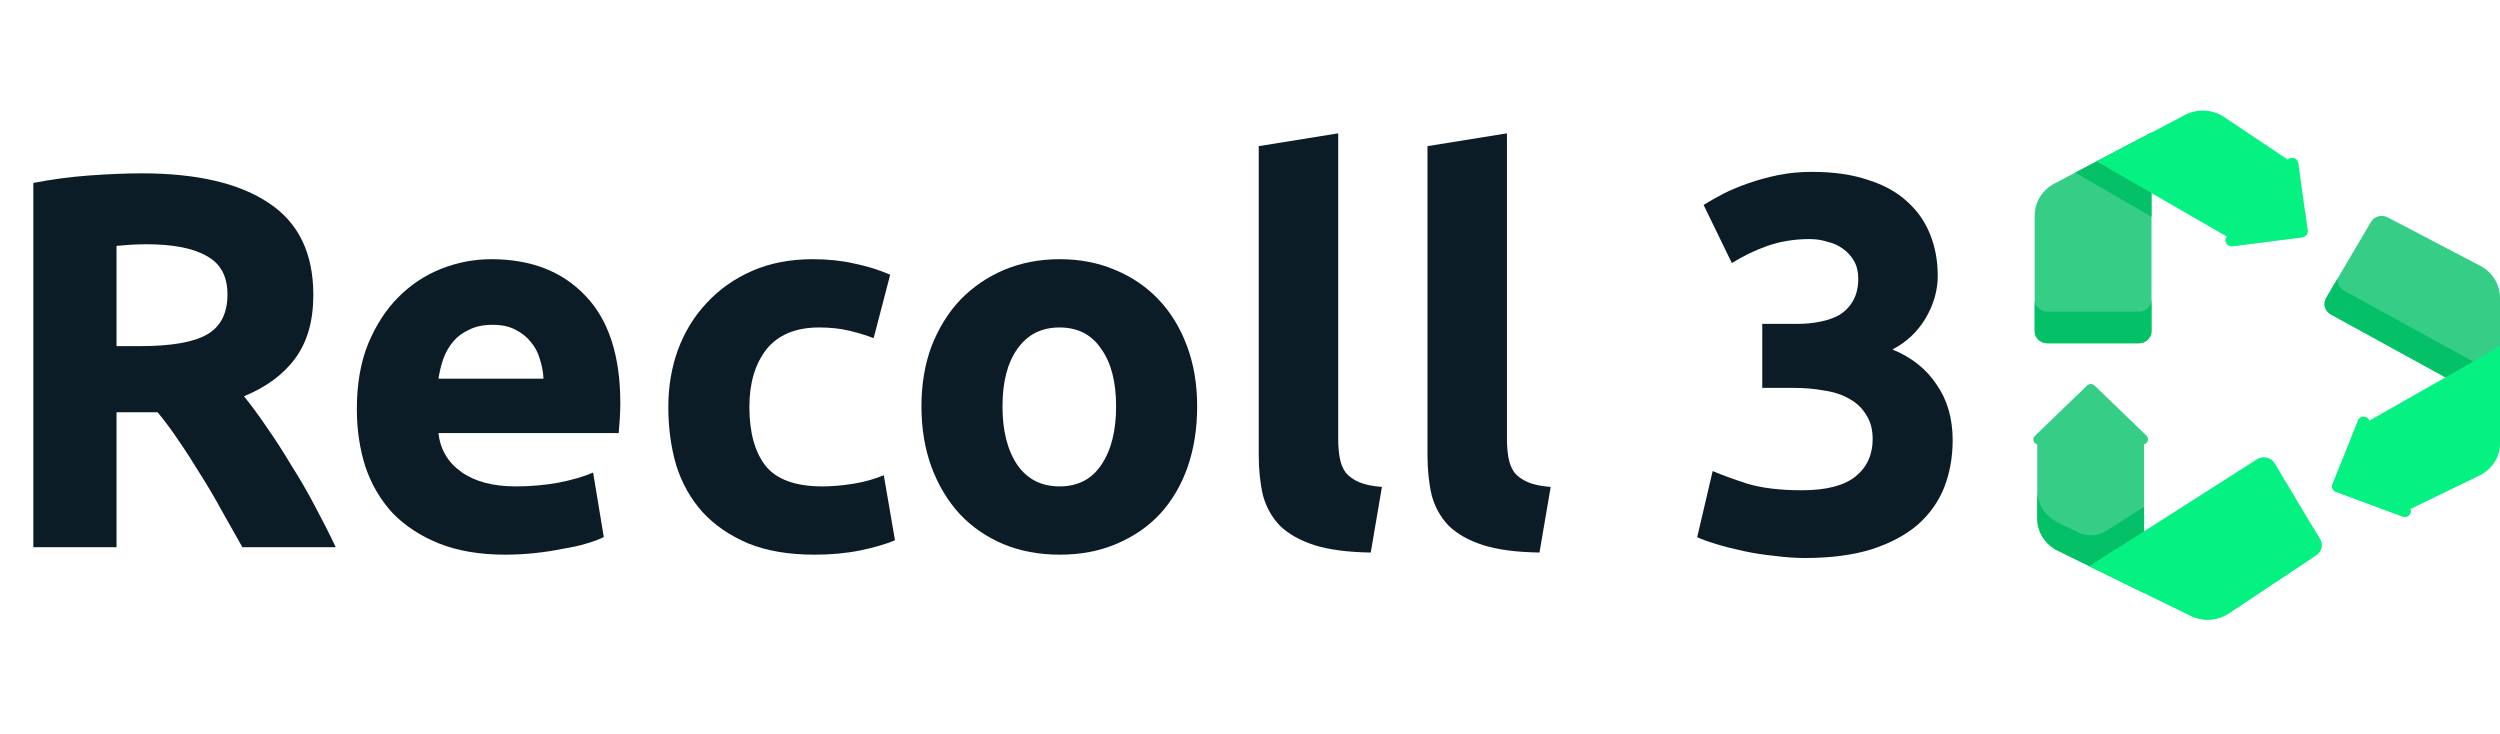
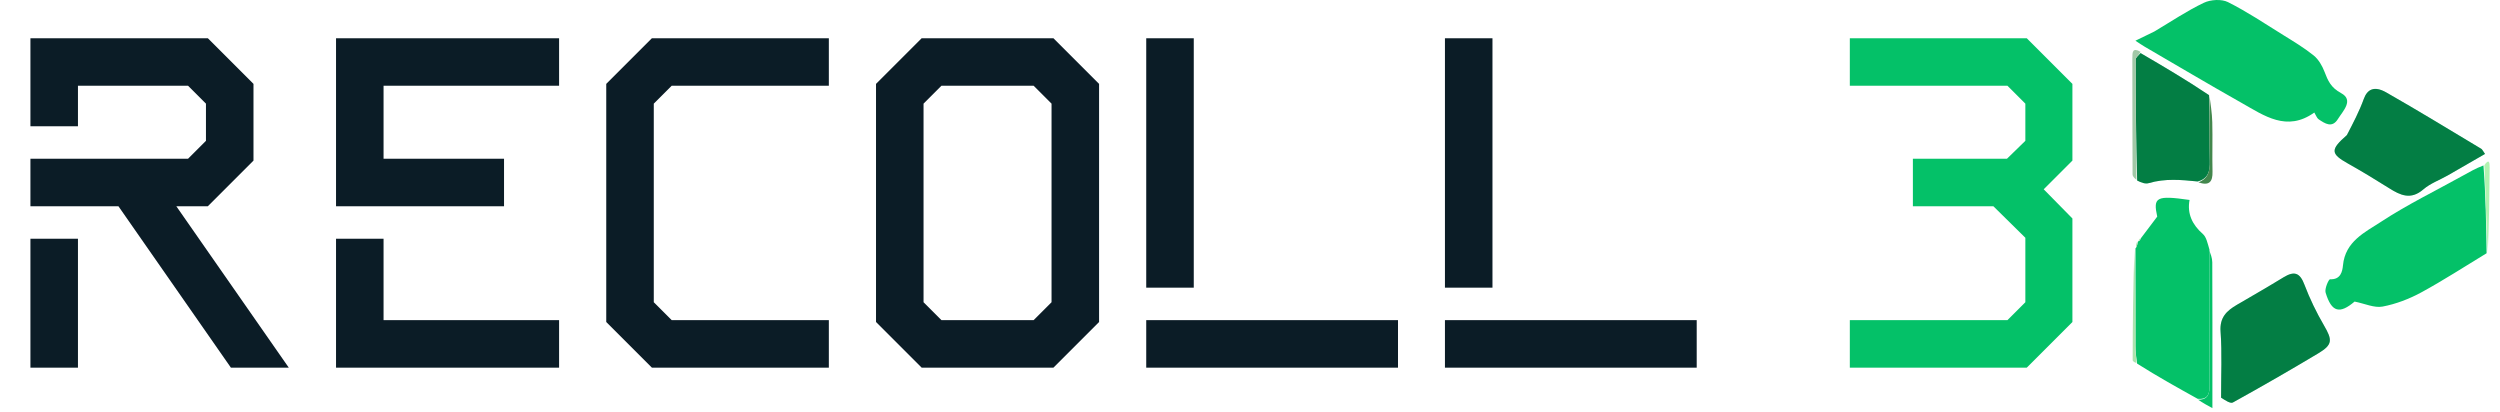
- <svg xmlns="http://www.w3.org/2000/svg" width="150" height="44" viewBox="0 0 150 44" fill="none">
-   <path d="M8.496 10.4C11.824 10.4 14.373 10.997 16.144 12.192C17.915 13.365 18.8 15.2 18.8 17.696C18.8 19.253 18.437 20.523 17.712 21.504C17.008 22.464 15.984 23.221 14.64 23.776C15.088 24.331 15.557 24.971 16.048 25.696C16.539 26.4 17.019 27.147 17.488 27.936C17.979 28.704 18.448 29.515 18.896 30.368C19.344 31.2 19.76 32.021 20.144 32.832H14.544C14.139 32.107 13.723 31.371 13.296 30.624C12.891 29.877 12.464 29.152 12.016 28.448C11.589 27.744 11.163 27.083 10.736 26.464C10.309 25.824 9.883 25.248 9.456 24.736H6.992V32.832H2V10.976C3.088 10.763 4.208 10.613 5.36 10.528C6.533 10.443 7.579 10.4 8.496 10.4ZM8.784 14.656C8.421 14.656 8.091 14.667 7.792 14.688C7.515 14.709 7.248 14.731 6.992 14.752V20.768H8.4C10.277 20.768 11.621 20.533 12.432 20.064C13.243 19.595 13.648 18.795 13.648 17.664C13.648 16.576 13.232 15.808 12.4 15.36C11.589 14.891 10.384 14.656 8.784 14.656Z" fill="#0B1C26" />
-   <path d="M21.411 24.544C21.411 23.051 21.635 21.749 22.083 20.64C22.553 19.509 23.161 18.571 23.907 17.824C24.654 17.077 25.507 16.512 26.467 16.128C27.449 15.744 28.451 15.552 29.475 15.552C31.865 15.552 33.753 16.288 35.139 17.76C36.526 19.211 37.219 21.355 37.219 24.192C37.219 24.469 37.209 24.779 37.187 25.12C37.166 25.44 37.145 25.728 37.123 25.984H26.307C26.414 26.965 26.873 27.744 27.683 28.32C28.494 28.896 29.582 29.184 30.947 29.184C31.822 29.184 32.675 29.109 33.507 28.96C34.361 28.789 35.054 28.587 35.587 28.352L36.227 32.224C35.971 32.352 35.63 32.48 35.203 32.608C34.777 32.736 34.297 32.843 33.763 32.928C33.251 33.035 32.697 33.12 32.099 33.184C31.502 33.248 30.905 33.28 30.307 33.28C28.793 33.28 27.47 33.056 26.339 32.608C25.23 32.16 24.302 31.552 23.555 30.784C22.83 29.995 22.286 29.067 21.923 28C21.582 26.933 21.411 25.781 21.411 24.544ZM32.611 22.72C32.59 22.315 32.515 21.92 32.387 21.536C32.281 21.152 32.099 20.811 31.843 20.512C31.609 20.213 31.299 19.968 30.915 19.776C30.553 19.584 30.094 19.488 29.539 19.488C29.006 19.488 28.547 19.584 28.163 19.776C27.779 19.947 27.459 20.181 27.203 20.48C26.947 20.779 26.745 21.131 26.595 21.536C26.467 21.92 26.371 22.315 26.307 22.72H32.611Z" fill="#0B1C26" />
-   <path d="M40.099 24.416C40.099 23.2 40.291 22.059 40.675 20.992C41.08 19.904 41.656 18.965 42.403 18.176C43.149 17.365 44.056 16.725 45.123 16.256C46.189 15.787 47.405 15.552 48.771 15.552C49.667 15.552 50.488 15.637 51.235 15.808C51.981 15.957 52.707 16.181 53.411 16.48L52.419 20.288C51.971 20.117 51.48 19.968 50.947 19.84C50.413 19.712 49.816 19.648 49.155 19.648C47.747 19.648 46.691 20.085 45.987 20.96C45.304 21.835 44.963 22.987 44.963 24.416C44.963 25.931 45.283 27.104 45.923 27.936C46.584 28.768 47.725 29.184 49.347 29.184C49.923 29.184 50.541 29.131 51.203 29.024C51.864 28.917 52.472 28.747 53.027 28.512L53.699 32.416C53.144 32.651 52.451 32.853 51.619 33.024C50.787 33.195 49.869 33.28 48.867 33.28C47.331 33.28 46.008 33.056 44.899 32.608C43.789 32.139 42.872 31.509 42.147 30.72C41.443 29.931 40.92 29.003 40.579 27.936C40.259 26.848 40.099 25.675 40.099 24.416Z" fill="#0B1C26" />
-   <path d="M71.83 24.384C71.83 25.707 71.638 26.923 71.254 28.032C70.87 29.12 70.316 30.059 69.59 30.848C68.865 31.616 67.99 32.213 66.966 32.64C65.964 33.067 64.833 33.28 63.574 33.28C62.337 33.28 61.206 33.067 60.182 32.64C59.18 32.213 58.316 31.616 57.59 30.848C56.865 30.059 56.3 29.12 55.894 28.032C55.489 26.923 55.286 25.707 55.286 24.384C55.286 23.061 55.489 21.856 55.894 20.768C56.321 19.68 56.897 18.752 57.622 17.984C58.369 17.216 59.244 16.619 60.246 16.192C61.27 15.765 62.38 15.552 63.574 15.552C64.79 15.552 65.9 15.765 66.902 16.192C67.926 16.619 68.801 17.216 69.526 17.984C70.252 18.752 70.817 19.68 71.222 20.768C71.628 21.856 71.83 23.061 71.83 24.384ZM66.966 24.384C66.966 22.912 66.668 21.76 66.07 20.928C65.494 20.075 64.662 19.648 63.574 19.648C62.486 19.648 61.644 20.075 61.046 20.928C60.449 21.76 60.15 22.912 60.15 24.384C60.15 25.856 60.449 27.029 61.046 27.904C61.644 28.757 62.486 29.184 63.574 29.184C64.662 29.184 65.494 28.757 66.07 27.904C66.668 27.029 66.966 25.856 66.966 24.384Z" fill="#0B1C26" />
-   <path d="M82.244 33.152C80.857 33.131 79.726 32.981 78.852 32.704C77.998 32.427 77.316 32.043 76.804 31.552C76.313 31.04 75.972 30.432 75.78 29.728C75.609 29.003 75.524 28.192 75.524 27.296V8.768L80.292 8V26.336C80.292 26.763 80.324 27.147 80.388 27.488C80.452 27.829 80.569 28.117 80.74 28.352C80.932 28.587 81.198 28.779 81.54 28.928C81.881 29.077 82.34 29.173 82.916 29.216L82.244 33.152Z" fill="#0B1C26" />
-   <path d="M92.369 33.152C90.982 33.131 89.851 32.981 88.977 32.704C88.123 32.427 87.441 32.043 86.929 31.552C86.438 31.04 86.097 30.432 85.905 29.728C85.734 29.003 85.649 28.192 85.649 27.296V8.768L90.417 8V26.336C90.417 26.763 90.449 27.147 90.513 27.488C90.577 27.829 90.694 28.117 90.865 28.352C91.057 28.587 91.323 28.779 91.665 28.928C92.006 29.077 92.465 29.173 93.041 29.216L92.369 33.152Z" fill="#0B1C26" />
-   <path d="M148.823 15.954L143.263 13.042C142.904 12.854 142.456 12.978 142.254 13.321L139.569 17.88C139.364 18.227 139.49 18.668 139.85 18.866L150 24.438V17.862C150 17.066 149.548 16.333 148.823 15.954V15.954Z" fill="#04C168" fill-opacity="0.8" />
-   <path d="M150 24.438L139.85 18.866C139.49 18.668 139.364 18.227 139.569 17.88L140.269 16.69C140.221 16.98 140.359 17.282 140.639 17.435L150 22.575V24.438Z" fill="#04C168" />
-   <path d="M144.617 30.535L148.76 28.527C149.52 28.158 150 27.408 150 26.587V20.781L142.162 25.239C142.155 25.224 142.148 25.209 142.142 25.195C142.011 24.915 141.594 24.926 141.48 25.213L139.948 29.062C139.877 29.241 139.969 29.441 140.154 29.509L144.158 30.993C144.455 31.103 144.74 30.815 144.617 30.535V30.535Z" fill="#05F283" />
-   <path d="M144.159 30.993L140.155 29.509C139.969 29.441 139.877 29.24 139.948 29.062L140.412 27.897L144.159 29.286C144.371 29.365 144.578 29.239 144.633 29.058C144.684 28.886 144.801 28.738 144.967 28.658L148.76 26.819C149.52 26.451 150 25.701 150 24.88V26.587C150 27.408 149.52 28.158 148.76 28.527L144.617 30.535C144.74 30.815 144.455 31.102 144.159 30.993Z" fill="#05F283" fill-opacity="0.8" />
-   <path d="M128.644 26.656C128.874 26.602 128.973 26.315 128.791 26.141L125.674 23.132C125.549 23.012 125.348 23.012 125.223 23.132L122.094 26.152C121.914 26.326 122.01 26.609 122.236 26.666V31.108C122.236 31.925 122.712 32.673 123.468 33.043L128.644 35.578V26.656H128.644Z" fill="#04C168" fill-opacity="0.8" />
-   <path d="M128.644 30.405L126.385 31.845C125.875 32.171 125.223 32.207 124.677 31.939L123.467 31.347C122.712 30.978 122.235 30.229 122.235 29.412V31.107C122.235 31.925 122.712 32.673 123.467 33.043L128.643 35.577V30.405H128.644Z" fill="#04C168" />
-   <path d="M122.831 20.595H128.341C128.755 20.595 129.091 20.271 129.091 19.871V7.952L123.255 11.02C122.531 11.4 122.081 12.131 122.081 12.926V19.871C122.081 20.271 122.417 20.595 122.831 20.595Z" fill="#04C168" fill-opacity="0.8" />
-   <path d="M129.089 13.007L124.508 10.36L129.089 7.952V13.007Z" fill="#04C168" />
-   <path d="M128.34 20.595H122.83C122.416 20.595 122.081 20.271 122.081 19.872V17.973C122.081 18.372 122.416 18.696 122.83 18.696H128.34C128.754 18.696 129.09 18.372 129.09 17.973V19.872C129.09 20.271 128.754 20.595 128.34 20.595Z" fill="#04C168" />
-   <path d="M133.96 14.772L138.134 14.237C138.341 14.21 138.485 14.027 138.458 13.828L137.901 9.785C137.859 9.48 137.475 9.367 137.262 9.575L133.45 7.023C132.751 6.556 131.839 6.508 131.092 6.901L125.808 9.678L133.614 14.187C133.612 14.188 133.611 14.19 133.61 14.192C133.407 14.449 133.628 14.814 133.96 14.772Z" fill="#05F283" />
-   <path d="M133.61 14.191C133.611 14.19 133.612 14.188 133.614 14.187L125.808 9.678L127.573 8.75L133.927 12.421L134.103 12.522C134.199 12.578 134.241 12.687 134.22 12.793C134.22 12.794 134.219 12.794 134.219 12.795C134.178 13.021 134.373 13.253 134.641 13.218L138.31 12.748L138.458 13.828C138.485 14.027 138.34 14.21 138.135 14.237L133.96 14.772C133.628 14.815 133.407 14.449 133.61 14.191V14.191Z" fill="#05F283" fill-opacity="0.8" />
-   <path d="M133.736 36.797L138.978 33.306C139.3 33.092 139.397 32.676 139.202 32.349L136.481 27.8C136.265 27.439 135.779 27.328 135.418 27.558L125.363 33.971L131.441 36.947C132.176 37.307 133.057 37.249 133.736 36.797V36.797Z" fill="#05F283" />
-   <path d="M131.441 36.947L125.363 33.971L126.929 32.973L131.441 35.182C132.176 35.542 133.057 35.485 133.736 35.032L138.792 31.665L139.202 32.35C139.397 32.676 139.3 33.093 138.978 33.306L133.736 36.797C133.057 37.25 132.176 37.307 131.441 36.947V36.947Z" fill="#05F283" fill-opacity="0.8" />
-   <path d="M108.296 33.48C107.72 33.48 107.112 33.437 106.472 33.352C105.832 33.288 105.213 33.192 104.616 33.064C104.019 32.936 103.475 32.797 102.984 32.648C102.493 32.499 102.109 32.36 101.832 32.232L102.76 28.264C103.315 28.499 104.019 28.755 104.872 29.032C105.747 29.288 106.824 29.416 108.104 29.416C109.576 29.416 110.653 29.139 111.336 28.584C112.019 28.029 112.36 27.283 112.36 26.344C112.36 25.768 112.232 25.288 111.976 24.904C111.741 24.499 111.411 24.179 110.984 23.944C110.557 23.688 110.045 23.517 109.448 23.432C108.872 23.325 108.253 23.272 107.592 23.272H105.736V19.432H107.848C108.317 19.432 108.765 19.389 109.192 19.304C109.64 19.219 110.035 19.08 110.376 18.888C110.717 18.675 110.984 18.397 111.176 18.056C111.389 17.693 111.496 17.245 111.496 16.712C111.496 16.307 111.411 15.955 111.24 15.656C111.069 15.357 110.845 15.112 110.568 14.92C110.312 14.728 110.003 14.589 109.64 14.504C109.299 14.397 108.947 14.344 108.584 14.344C107.667 14.344 106.813 14.483 106.024 14.76C105.256 15.037 104.552 15.379 103.912 15.784L102.216 12.296C102.557 12.083 102.952 11.859 103.4 11.624C103.869 11.389 104.381 11.176 104.936 10.984C105.491 10.792 106.077 10.632 106.696 10.504C107.336 10.376 108.008 10.312 108.712 10.312C110.013 10.312 111.133 10.472 112.072 10.792C113.032 11.091 113.821 11.528 114.44 12.104C115.059 12.659 115.517 13.32 115.816 14.088C116.115 14.835 116.264 15.656 116.264 16.552C116.264 17.427 116.019 18.28 115.528 19.112C115.037 19.923 114.376 20.541 113.544 20.968C114.696 21.437 115.581 22.141 116.2 23.08C116.84 23.997 117.16 25.107 117.16 26.408C117.16 27.432 116.989 28.381 116.648 29.256C116.307 30.109 115.773 30.856 115.048 31.496C114.323 32.115 113.395 32.605 112.264 32.968C111.155 33.309 109.832 33.48 108.296 33.48Z" fill="#0B1C26" />
+ <svg xmlns="http://www.w3.org/2000/svg" width="170" height="28" viewBox="0 0 170 28" fill="none">
+   <path d="M15.701 25L8.053 14.024H2.069V10.792H12.789L14.005 9.576V7.048L12.789 5.832H5.301V8.584H2.069V2.6H14.133L17.237 5.704V10.92L14.133 14.024H11.989L19.637 25H15.701ZM2.069 16.232H5.301V25H2.069V16.232ZM22.85 14.024V2.6H38.018V5.832H26.082V10.792H34.274V14.024H22.85ZM26.082 16.232H22.85V25H38.018V21.768H26.082V16.232ZM41.225 21.896V5.704L44.329 2.6H56.361V5.832H45.673L44.457 7.048V20.552L45.673 21.768H56.361V25H44.329L41.225 21.896ZM71.633 25H62.673L59.569 21.896V5.704L62.673 2.6H71.633L74.737 5.704V21.896L71.633 25ZM70.289 5.832H64.017L62.801 7.048V20.552L64.017 21.768H70.289L71.505 20.552V7.048L70.289 5.832ZM95.064 21.768V25H77.944V21.768H95.064ZM77.944 2.6H81.176V19.56H77.944V2.6ZM115.376 21.768V25H98.256V21.768H115.376ZM98.256 2.6H101.488V19.56H98.256V2.6Z" fill="#0B1C26" />
+   <path d="M135.548 14.024H130.076V10.792H136.476L137.724 9.576V7.048L136.508 5.832H125.788V2.6H137.82L140.924 5.704V10.92L138.972 12.872L140.924 14.856V21.896L137.82 25H125.788V21.768H136.508L137.724 20.552V16.168L135.548 14.024Z" fill="#04C168" />
+   <path d="M146.494 2.143C147.65 1.456 148.713 0.737 149.858 0.191C150.321 -0.03 151.063 -0.077 151.505 0.145C152.805 0.797 154.023 1.614 155.262 2.384C155.968 2.823 156.686 3.253 157.33 3.772C157.658 4.038 157.907 4.465 158.062 4.869C158.298 5.486 158.496 5.955 159.194 6.332C160.077 6.808 159.322 7.544 158.976 8.098C158.58 8.73 158.097 8.402 157.666 8.111C157.549 8.032 157.497 7.855 157.372 7.652C155.505 8.988 153.972 7.868 152.429 6.997C150.218 5.75 148.035 4.455 145.842 3.178C145.66 3.072 145.487 2.95 145.208 2.769C145.756 2.506 146.094 2.344 146.494 2.143Z" fill="#04C168" />
+   <path d="M169.089 17.22C167.61 18.116 166.158 19.062 164.64 19.887C163.826 20.329 162.92 20.676 162.014 20.847C161.453 20.953 160.816 20.648 160.112 20.507C159.105 21.362 158.549 21.249 158.141 19.897C158.062 19.634 158.351 18.983 158.444 18.988C159.165 19.029 159.283 18.455 159.322 18.045C159.475 16.411 160.824 15.793 161.909 15.082C163.698 13.909 165.638 12.966 167.513 11.924C167.928 11.693 168.339 11.454 168.876 11.25C169.03 13.261 169.059 15.241 169.089 17.22Z" fill="#04C168" />
+   <path d="M145.212 16.9C145.212 16.9 145.199 16.887 145.258 16.835C145.34 16.654 145.364 16.525 145.388 16.396C145.388 16.396 145.389 16.41 145.442 16.407C145.526 16.334 145.556 16.262 145.587 16.192C145.935 15.731 146.283 15.27 146.691 14.73C146.403 13.407 146.62 13.271 148.89 13.596C148.716 14.535 149.076 15.282 149.795 15.913C150.03 16.119 150.105 16.507 150.244 16.977C150.239 20.142 150.236 23.141 150.254 26.141C150.258 26.731 150.184 27.189 149.438 27.118C148.085 26.367 146.733 25.616 145.324 24.726C145.248 24.236 145.211 23.884 145.211 23.533C145.207 21.322 145.211 19.111 145.212 16.9Z" fill="#04C168" />
+   <path d="M151.035 27.042C151.03 25.488 151.106 24.012 150.999 22.548C150.929 21.586 151.413 21.135 152.111 20.727C153.17 20.11 154.233 19.499 155.278 18.859C156.038 18.394 156.402 18.566 156.704 19.364C157.065 20.315 157.515 21.244 158.027 22.123C158.61 23.121 158.625 23.437 157.647 24.024C155.73 25.173 153.79 26.287 151.835 27.369C151.666 27.462 151.308 27.214 151.035 27.042Z" fill="#04C168" />
+   <path d="M151.035 27.042C151.03 25.488 151.106 24.012 150.999 22.548C150.929 21.586 151.413 21.135 152.111 20.727C153.17 20.11 154.233 19.499 155.278 18.859C156.038 18.394 156.402 18.566 156.704 19.364C157.065 20.315 157.515 21.244 158.027 22.123C158.61 23.121 158.625 23.437 157.647 24.024C155.73 25.173 153.79 26.287 151.835 27.369C151.666 27.462 151.308 27.214 151.035 27.042Z" fill="black" fill-opacity="0.35" />
+   <path d="M159.588 9.187C160.023 8.349 160.438 7.558 160.739 6.725C160.977 6.068 161.449 5.821 162.263 6.284C164.439 7.523 166.575 8.831 168.724 10.118C168.797 10.162 168.836 10.266 168.981 10.468C168.121 10.964 167.286 11.45 166.447 11.928C165.892 12.245 165.26 12.469 164.787 12.878C163.939 13.61 163.232 13.285 162.461 12.797C161.544 12.217 160.613 11.657 159.667 11.124C158.477 10.455 158.446 10.183 159.588 9.187Z" fill="#04C168" />
+   <path d="M159.588 9.187C160.023 8.349 160.438 7.558 160.739 6.725C160.977 6.068 161.449 5.821 162.263 6.284C164.439 7.523 166.575 8.831 168.724 10.118C168.797 10.162 168.836 10.266 168.981 10.468C168.121 10.964 167.286 11.45 166.447 11.928C165.892 12.245 165.26 12.469 164.787 12.878C163.939 13.61 163.232 13.285 162.461 12.797C161.544 12.217 160.613 11.657 159.667 11.124C158.477 10.455 158.446 10.183 159.588 9.187Z" fill="black" fill-opacity="0.35" />
+   <path d="M149.443 12.34C148.328 12.226 147.218 12.123 146.113 12.453C145.893 12.518 145.627 12.432 145.327 12.275C145.251 9.44 145.225 6.746 145.225 4.052C145.225 3.905 145.443 3.758 145.559 3.61C147.101 4.513 148.643 5.415 150.217 6.472C150.249 8.067 150.217 9.508 150.263 10.947C150.284 11.629 150.166 12.14 149.443 12.34Z" fill="#04C168" />
+   <path d="M149.443 12.34C148.328 12.226 147.218 12.123 146.113 12.453C145.893 12.518 145.627 12.432 145.327 12.275C145.251 9.44 145.225 6.746 145.225 4.052C145.225 3.905 145.443 3.758 145.559 3.61C147.101 4.513 148.643 5.415 150.217 6.472C150.249 8.067 150.217 9.508 150.263 10.947C150.284 11.629 150.166 12.14 149.443 12.34Z" fill="black" fill-opacity="0.35" />
+   <path d="M149.47 27.18C150.185 27.189 150.258 26.731 150.254 26.141C150.236 23.141 150.239 20.142 150.241 17.047C150.312 17.247 150.433 17.54 150.435 17.834C150.449 20.581 150.443 23.327 150.443 26.074C150.443 26.573 150.443 27.071 150.443 27.754C150.095 27.564 149.799 27.403 149.47 27.18Z" fill="#04C168" />
+   <path d="M145.559 3.524C145.443 3.758 145.225 3.905 145.225 4.052C145.225 6.746 145.251 9.44 145.28 12.224C145.193 12.163 145.015 12.012 145.014 11.86C144.998 9.222 145.007 6.585 145 3.947C144.999 3.542 145.009 3.209 145.559 3.524Z" fill="#A2C8A7" />
+   <path d="M145.141 16.957C145.211 19.111 145.207 21.322 145.211 23.533C145.211 23.884 145.248 24.236 145.283 24.677C145.202 24.674 145.02 24.581 145.021 24.488C145.026 21.997 145.05 19.506 145.141 16.957Z" fill="#ACE4AD" />
+   <path d="M149.492 12.4C150.166 12.14 150.284 11.629 150.263 10.947C150.217 9.508 150.249 8.067 150.25 6.531C150.315 7.058 150.418 7.679 150.435 8.303C150.465 9.426 150.424 10.552 150.451 11.675C150.467 12.35 150.241 12.658 149.492 12.4Z" fill="#43874D" />
+   <path d="M169.166 17.179C169.059 15.241 169.03 13.261 168.938 11.23C169.252 10.778 169.299 11.03 169.296 11.389C169.278 13.305 169.262 15.222 169.166 17.179Z" fill="#B0F3B0" />
+   <path d="M145.328 16.43C145.364 16.525 145.34 16.654 145.265 16.829C145.231 16.738 145.25 16.601 145.328 16.43Z" fill="#ACE4AD" />
+   <path d="M145.535 16.209C145.556 16.262 145.526 16.334 145.435 16.408C145.411 16.35 145.447 16.288 145.535 16.209Z" fill="#ACE4AD" />
</svg>
